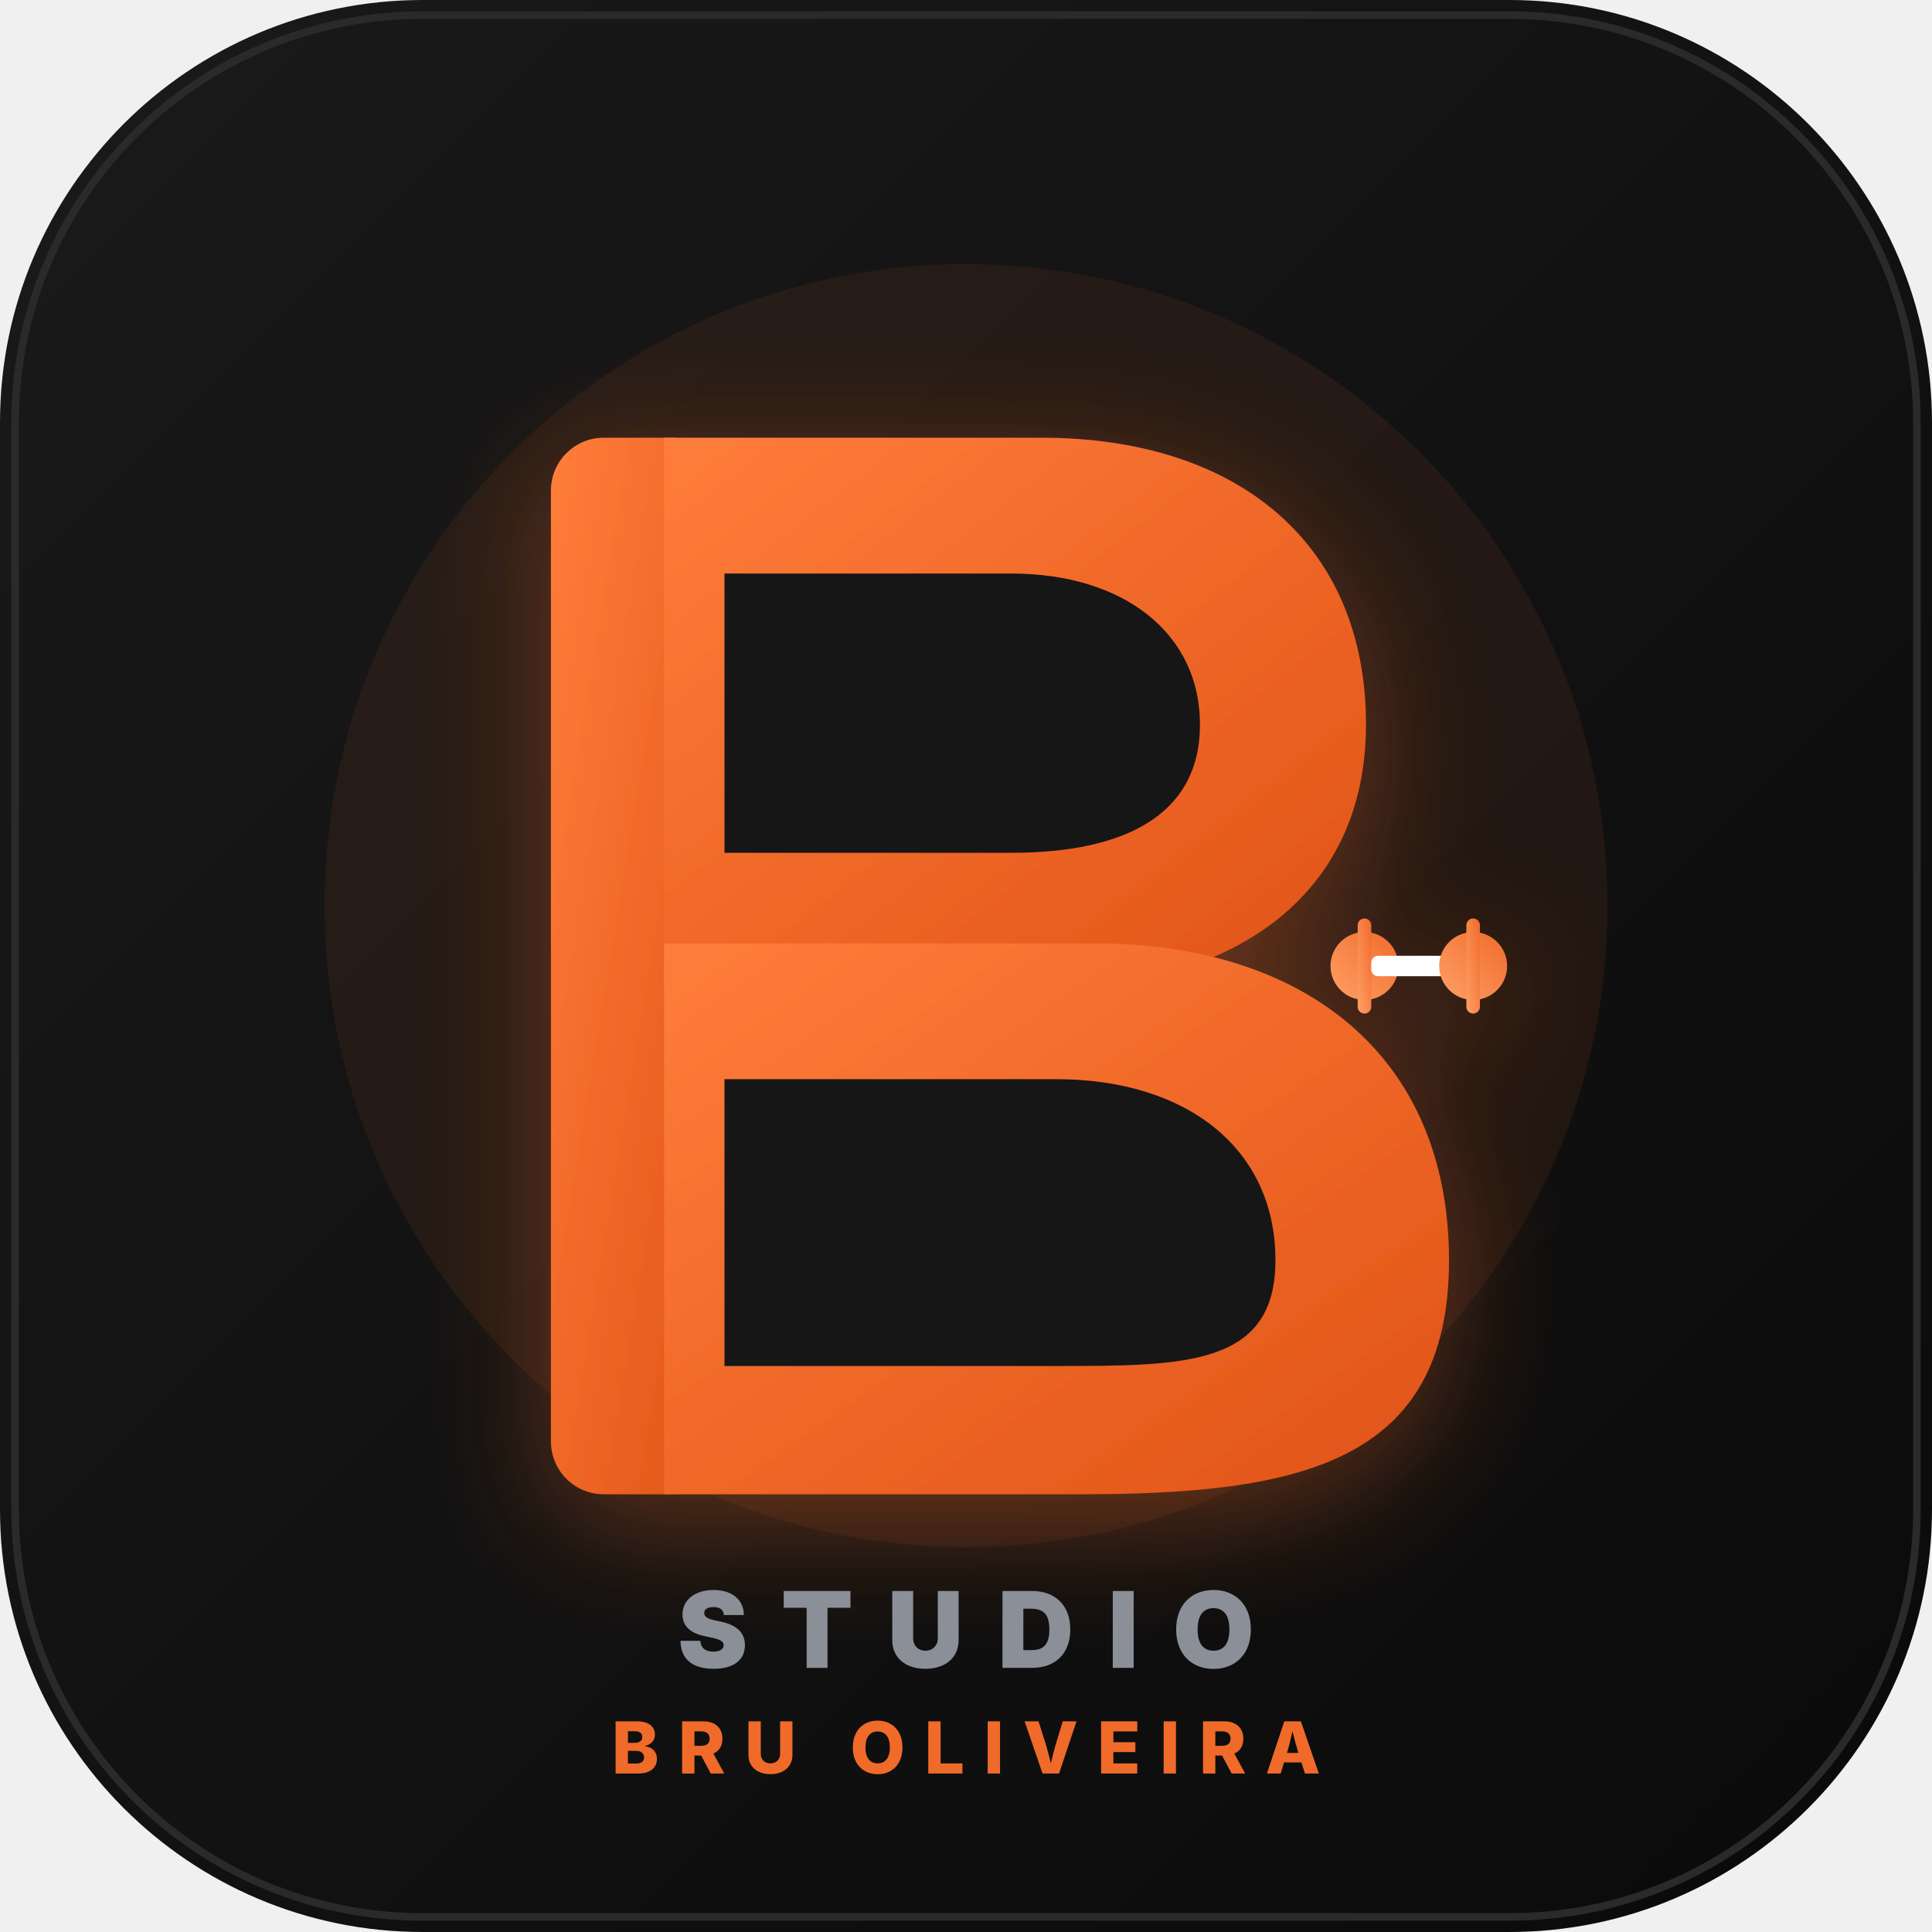
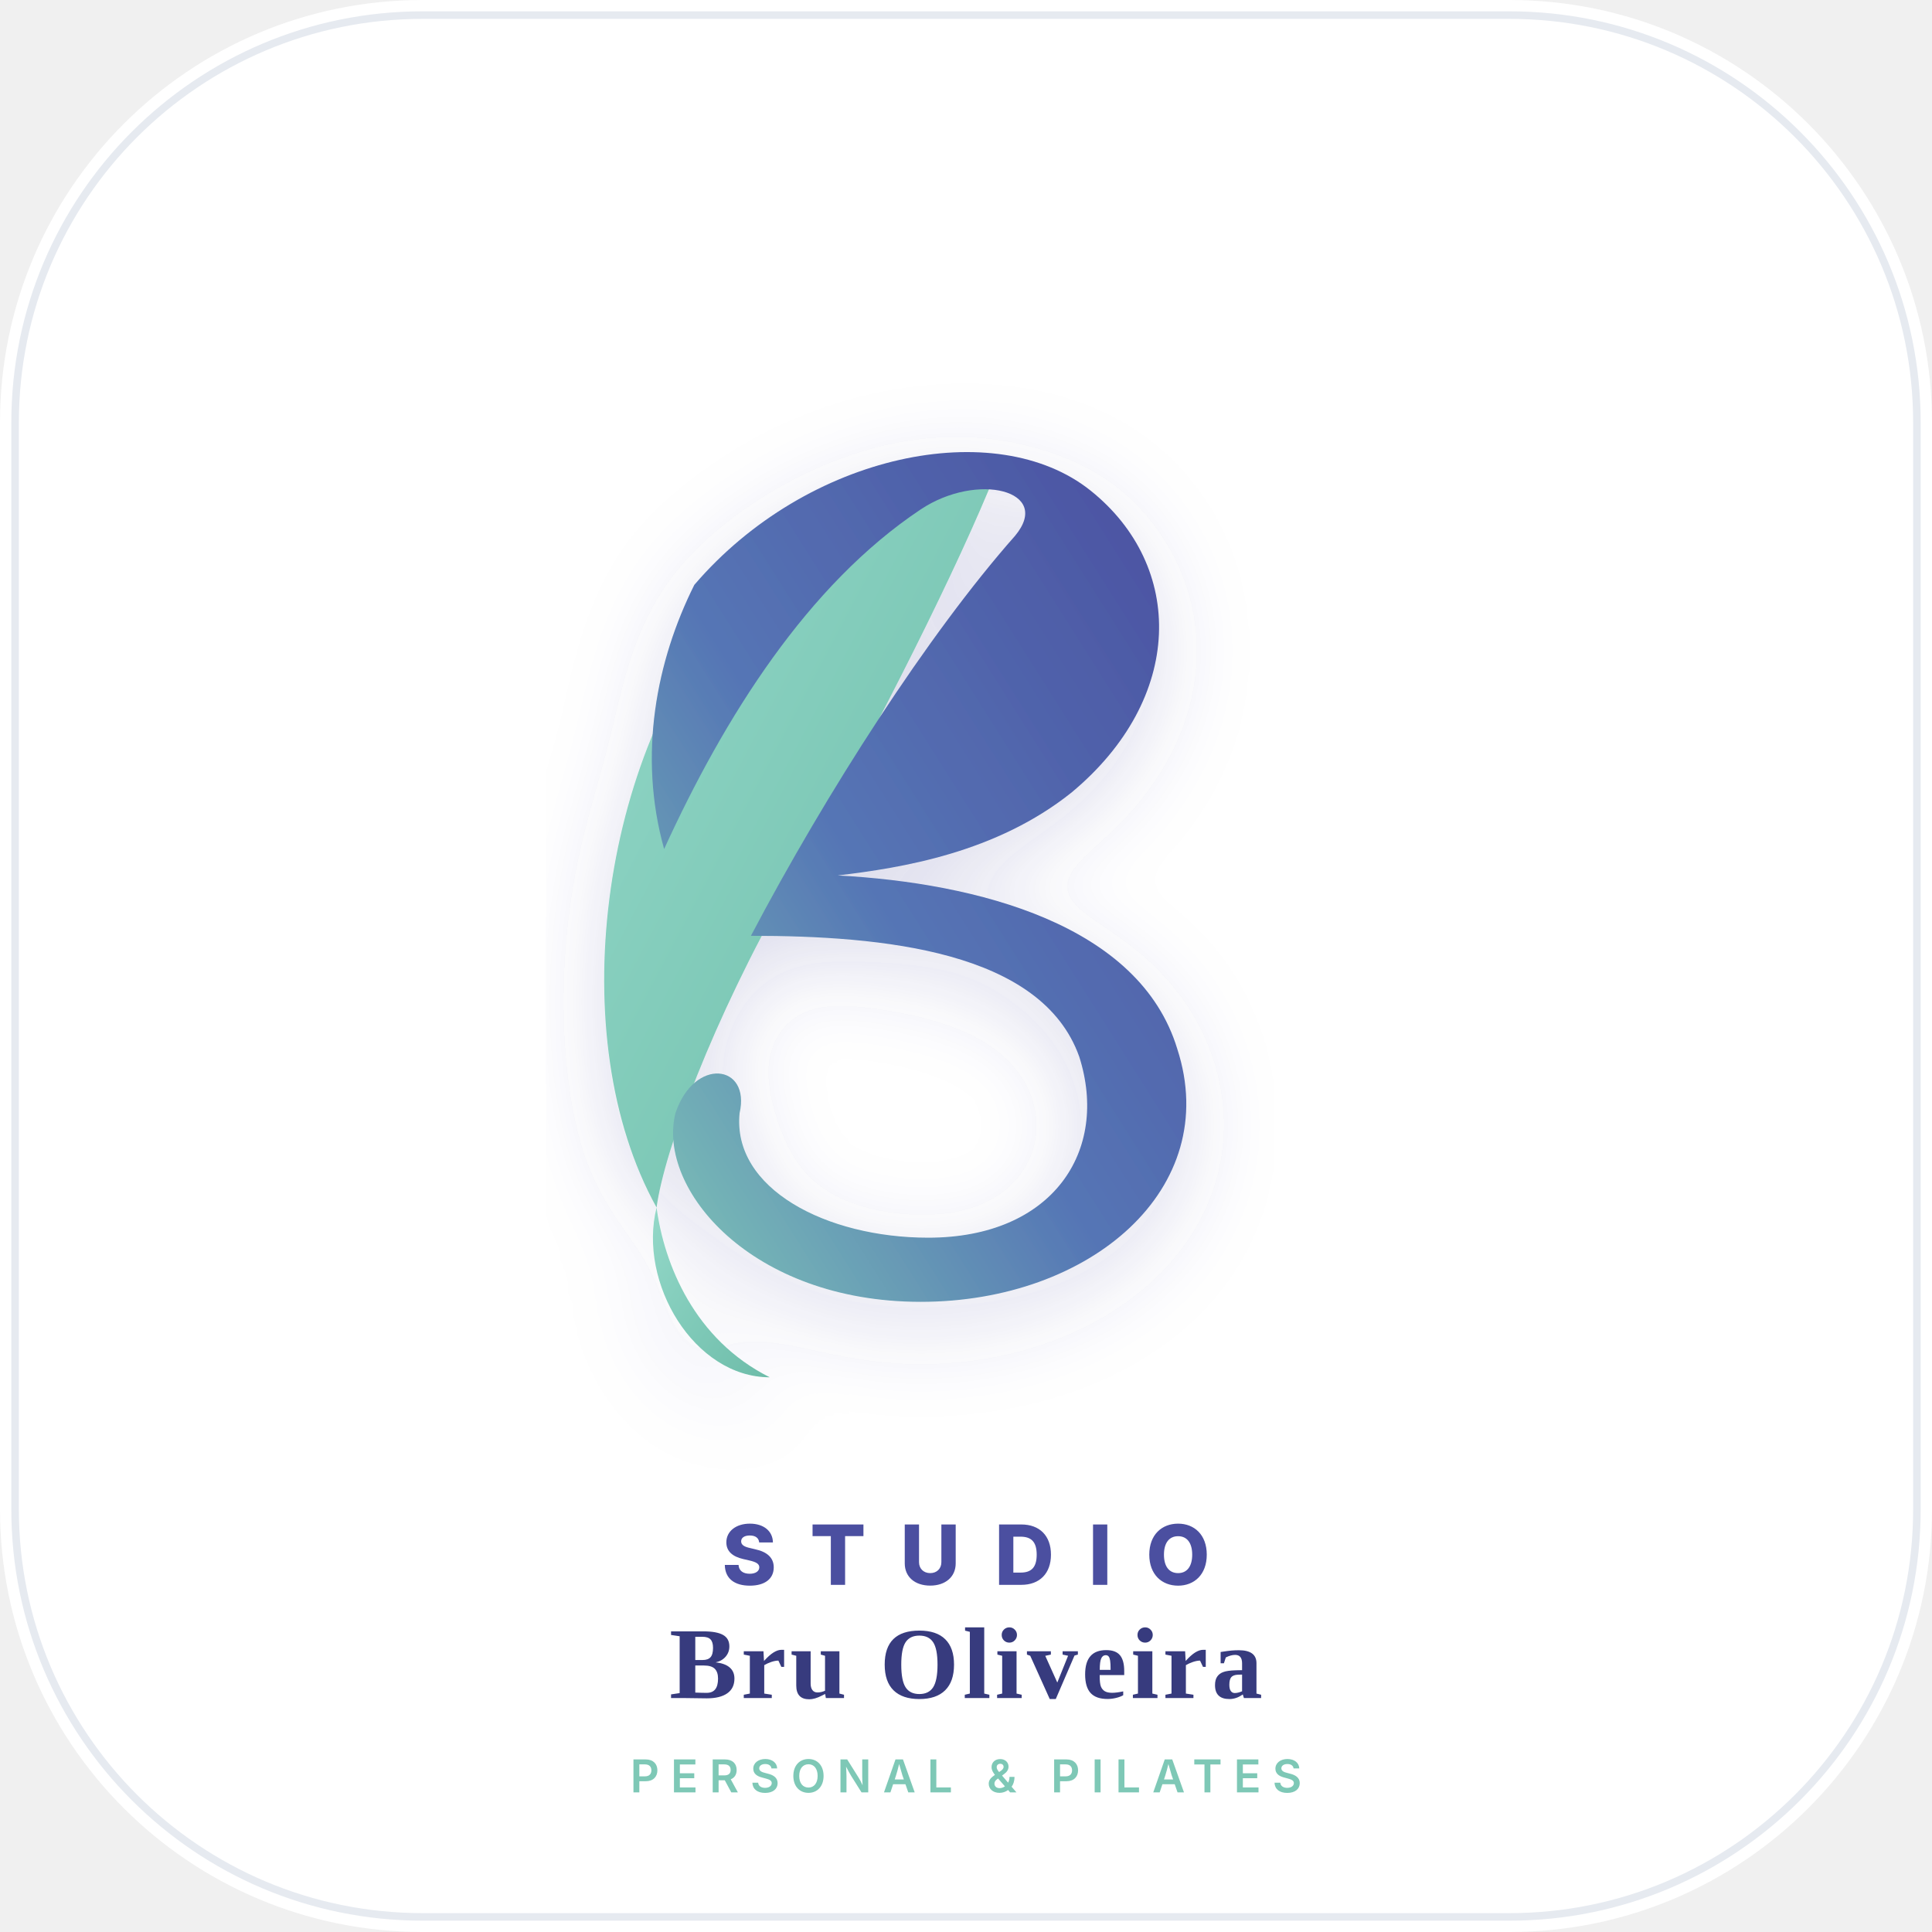
<svg xmlns="http://www.w3.org/2000/svg" viewBox="0 0 512 512" width="512" height="512">
  <defs>
-     <linearGradient id="bgGrad" x1="0%" y1="0%" x2="100%" y2="100%">
-       <stop offset="0%" stop-color="#1A1A1A" />
-       <stop offset="50%" stop-color="#121212" />
-       <stop offset="100%" stop-color="#0A0A0A" />
+     <linearGradient id="brandGradient" x1="100%" y1="0%" x2="0%" y2="100%">
+       <stop offset="0%" stop-color="#4B4FA0" />
+       <stop offset="55%" stop-color="#5575B5" />
+       <stop offset="100%" stop-color="#7EC8B6" />
    </linearGradient>
-     <linearGradient id="brandGrad" x1="0%" y1="0%" x2="100%" y2="100%">
-       <stop offset="0%" stop-color="#FF7D3B" />
-       <stop offset="100%" stop-color="#E05316" />
+     <linearGradient id="indigoGrad" x1="0%" y1="0%" x2="100%" y2="100%">
+       <stop offset="0%" stop-color="#5C60B4" />
+       <stop offset="100%" stop-color="#3F4390" />
    </linearGradient>
-     <linearGradient id="accentGrad" x1="0%" y1="100%" x2="100%" y2="0%">
-       <stop offset="0%" stop-color="#FFA066" />
-       <stop offset="100%" stop-color="#F06A2A" />
+     <linearGradient id="tealGrad" x1="0%" y1="0%" x2="100%" y2="100%">
+       <stop offset="0%" stop-color="#93D8C8" />
+       <stop offset="100%" stop-color="#6DBCA9" />
    </linearGradient>
-     <filter id="glow" x="-20%" y="-20%" width="140%" height="140%">
-       <feDropShadow dx="0" dy="8" stdDeviation="16" flood-color="#F06A2A" flood-opacity="0.35" />
+     <filter id="softShadow" x="-10%" y="-10%" width="125%" height="125%">
+       <feDropShadow dx="0" dy="6" stdDeviation="12" flood-color="#4B4FA0" flood-opacity="0.18" />
    </filter>
  </defs>
-   <rect width="512" height="512" rx="112" fill="url(#bgGrad)" />
-   <rect width="504" height="504" x="4" y="4" rx="108" fill="none" stroke="#2A2A2A" stroke-width="2" />
-   <circle cx="256" cy="240" r="170" fill="#F06A2A" opacity="0.08" />
-   <g filter="url(#glow)">
-     <rect x="146" y="116" width="46" height="280" rx="14" fill="url(#brandGrad)" />
-     <path d="M 176 116               H 276               C 328 116, 362 144, 362 192               C 362 238, 326 262, 276 262               H 176 Z" fill="url(#brandGrad)" />
-     <path d="M 192 152               H 268               C 298 152, 318 168, 318 192               C 318 216, 298 226, 268 226               H 192 Z" fill="#121212" />
-     <path d="M 176 250               H 290               C 346 250, 384 280, 384 334               C 384 388, 344 396, 286 396               H 176 Z" fill="url(#brandGrad)" />
-     <path d="M 192 286               H 280               C 314 286, 338 304, 338 334               C 338 362, 314 362, 280 362               H 192 Z" fill="#121212" />
-     <g transform="translate(376, 256) scale(0.9)">
-       <circle cx="-16" cy="0" r="10" fill="url(#accentGrad)" />
-       <rect x="-18" y="-14" width="4" height="28" rx="2" fill="url(#accentGrad)" />
-       <rect x="-14" y="-3" width="28" height="6" rx="2" fill="#FFFFFF" />
-       <circle cx="16" cy="0" r="10" fill="url(#accentGrad)" />
-       <rect x="14" y="-14" width="4" height="28" rx="2" fill="url(#accentGrad)" />
-     </g>
+   <rect width="512" height="512" rx="112" fill="#FFFFFF" />
+   <rect width="504" height="504" x="4" y="4" rx="108" fill="none" stroke="#E6EAF0" stroke-width="2" />
+   <g filter="url(#softShadow)" transform="translate(4, -10)">
+     <path d="M 170 330               C 145 285, 155 210, 190 170               C 215 140, 248 130, 260 135               C 250 160, 230 200, 205 245               C 185 280, 172 315, 170 330 Z" fill="url(#tealGrad)" />
+     <path d="M 180 165              C 210 130, 260 120, 285 140              C 310 160, 310 195, 280 220              C 260 236, 235 240, 218 242              C 255 244, 298 255, 308 288              C 320 325, 285 355, 240 355              C 195 355, 170 325, 175 305              C 180 290, 195 292, 192 305              C 190 325, 215 338, 242 338              C 275 338, 290 315, 282 290              C 272 262, 230 258, 195 258              C 215 220, 242 178, 265 152              C 275 140, 255 135, 240 145              C 210 165, 188 200, 172 235              C 165 210, 170 185, 180 165 Z" fill="url(#brandGradient)" />
+     <path d="M 170 330              C 165 350, 180 375, 200 375              C 180 365, 172 345, 170 330 Z" fill="url(#tealGrad)" />
  </g>
-   <text x="256" y="442" text-anchor="middle" font-family="system-ui, -apple-system, sans-serif" font-size="28" font-weight="900" letter-spacing="9" fill="#8A8F98">STUDIO</text>
-   <text x="256" y="470" text-anchor="middle" font-family="system-ui, -apple-system, sans-serif" font-size="19" font-weight="800" letter-spacing="5" fill="#F06A2A">BRU OLIVEIRA</text>
+   <text x="256" y="420" text-anchor="middle" font-family="system-ui, -apple-system, 'Inter', sans-serif" font-size="22" font-weight="800" letter-spacing="9" fill="#4B4FA0">STUDIO</text>
+   <text x="256" y="450" text-anchor="middle" font-family="Georgia, 'Times New Roman', serif" font-size="27" font-weight="700" letter-spacing="1" fill="#373B7E">Bru Oliveira</text>
+   <text x="256" y="475" text-anchor="middle" font-family="system-ui, -apple-system, 'Inter', sans-serif" font-size="12" font-weight="600" letter-spacing="3" fill="#7EC8B6">PERSONAL &amp; PILATES</text>
</svg>
